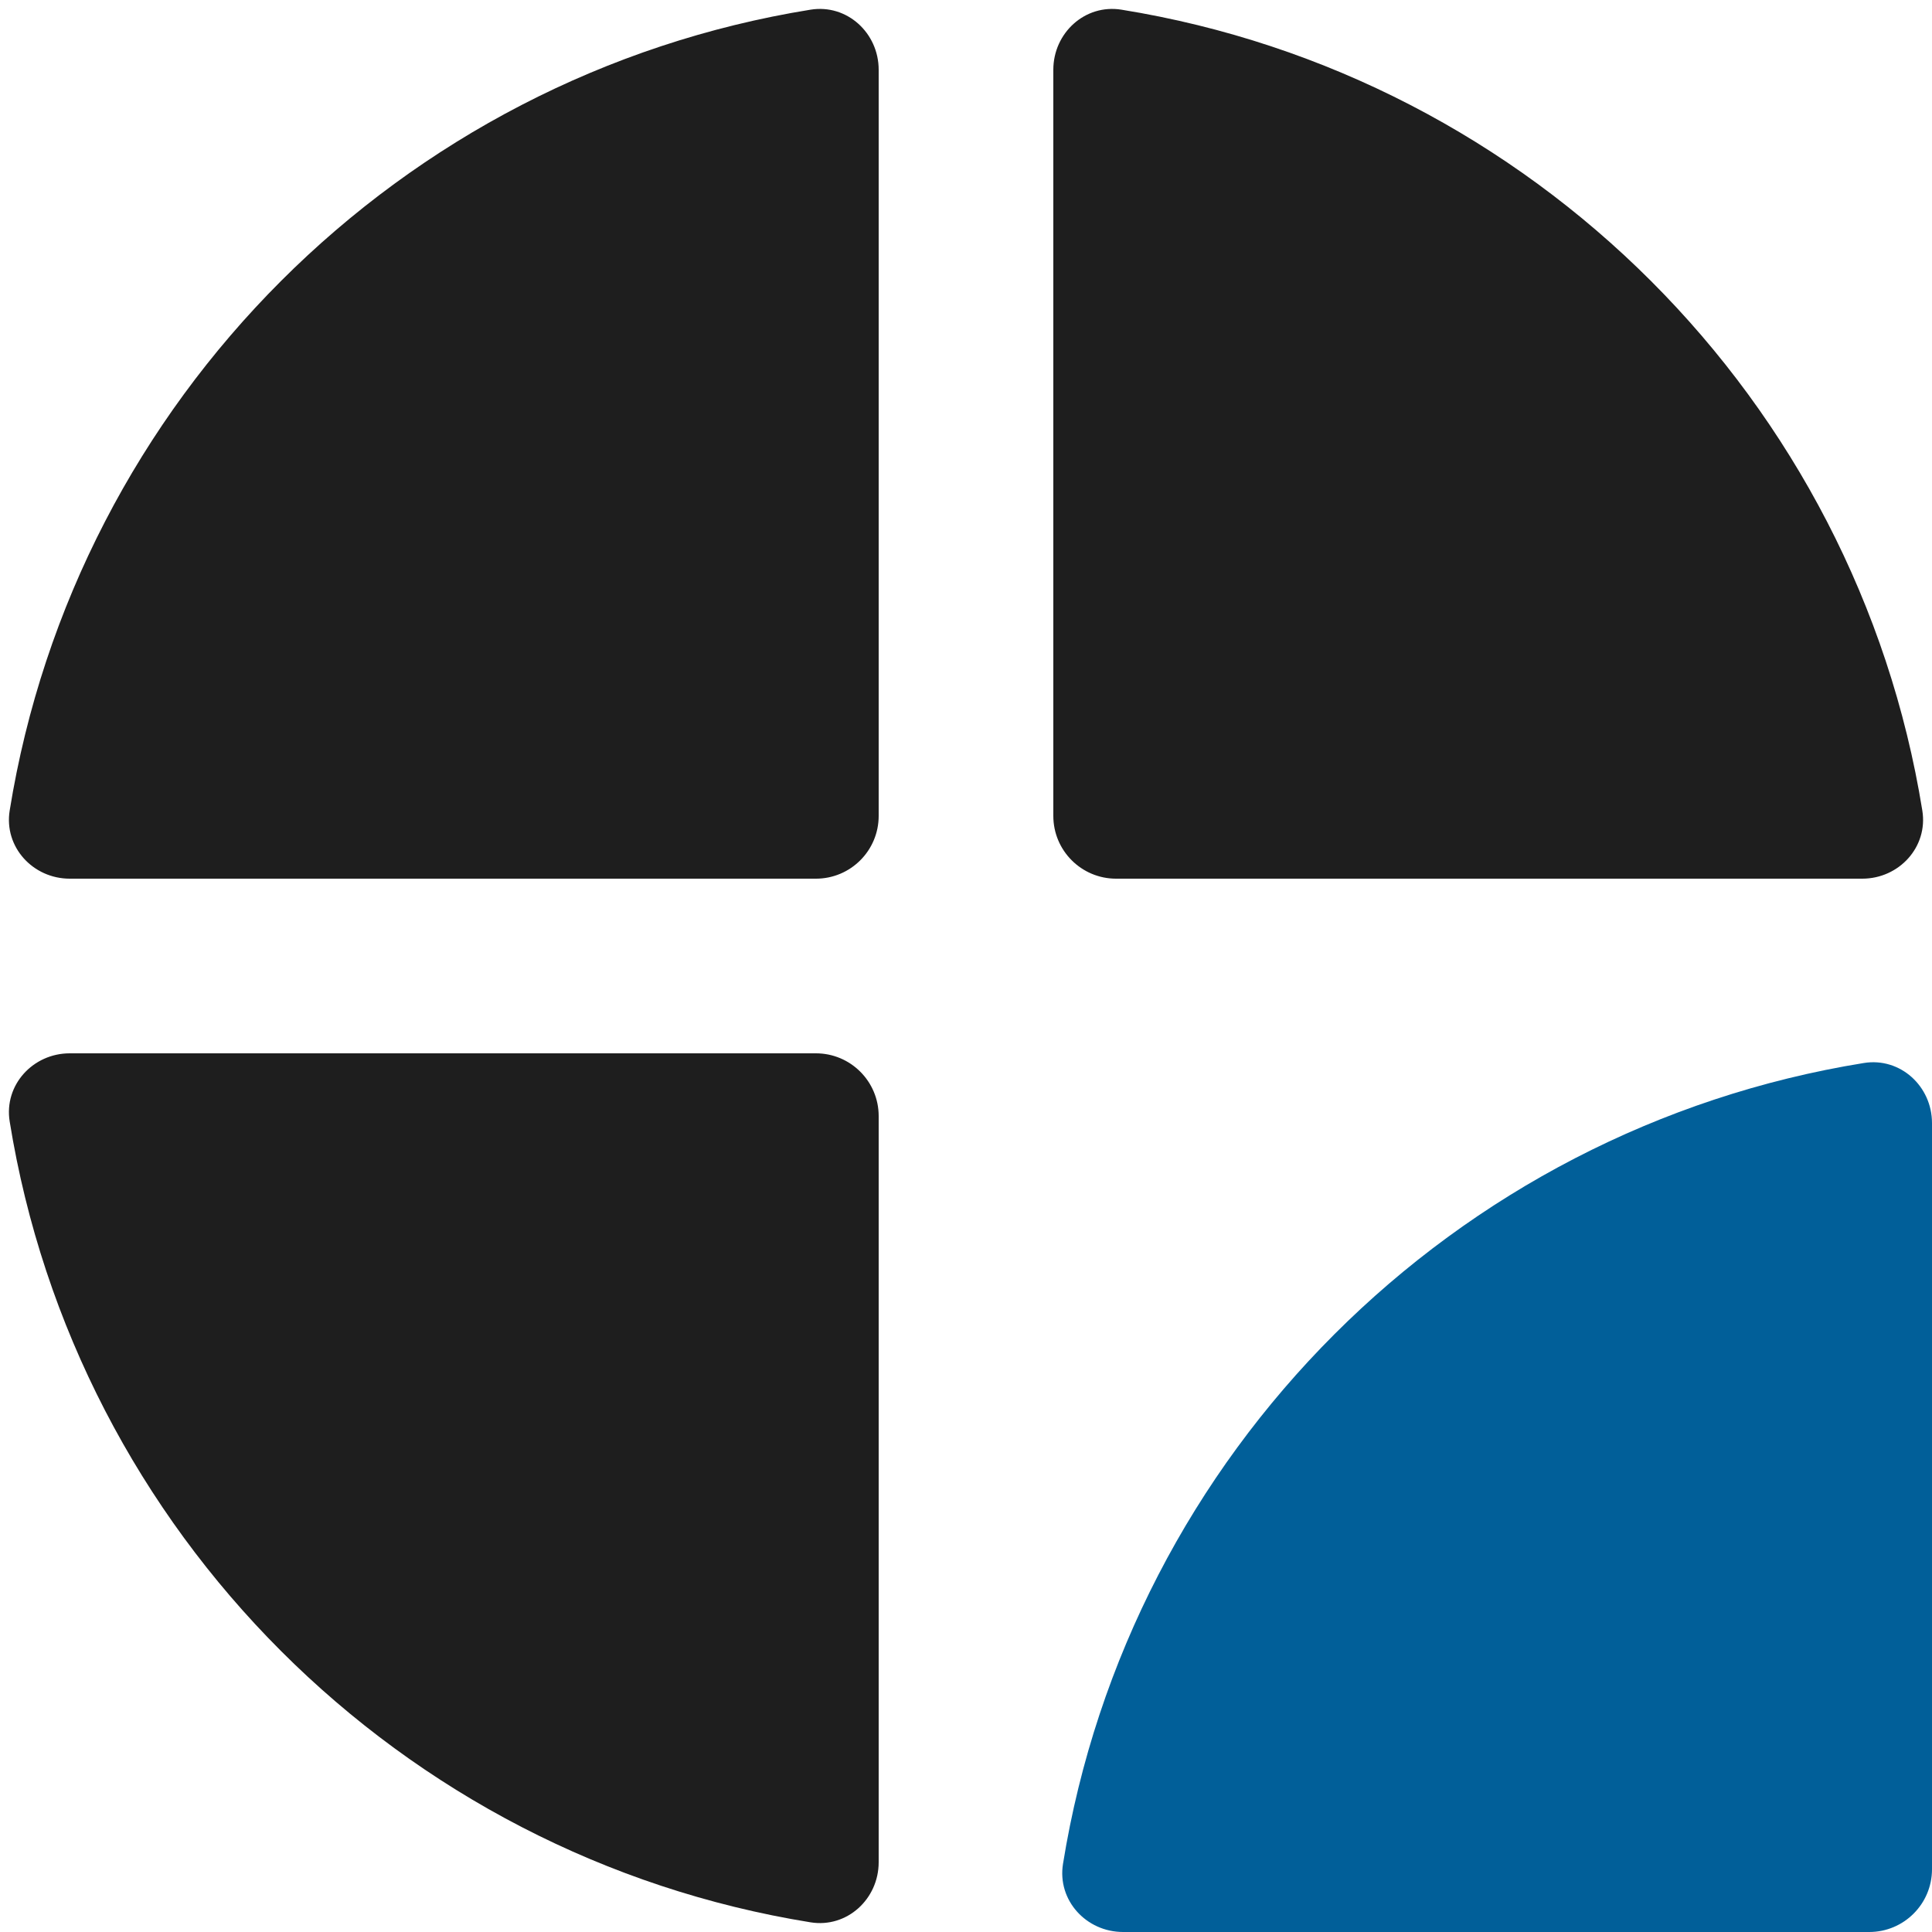
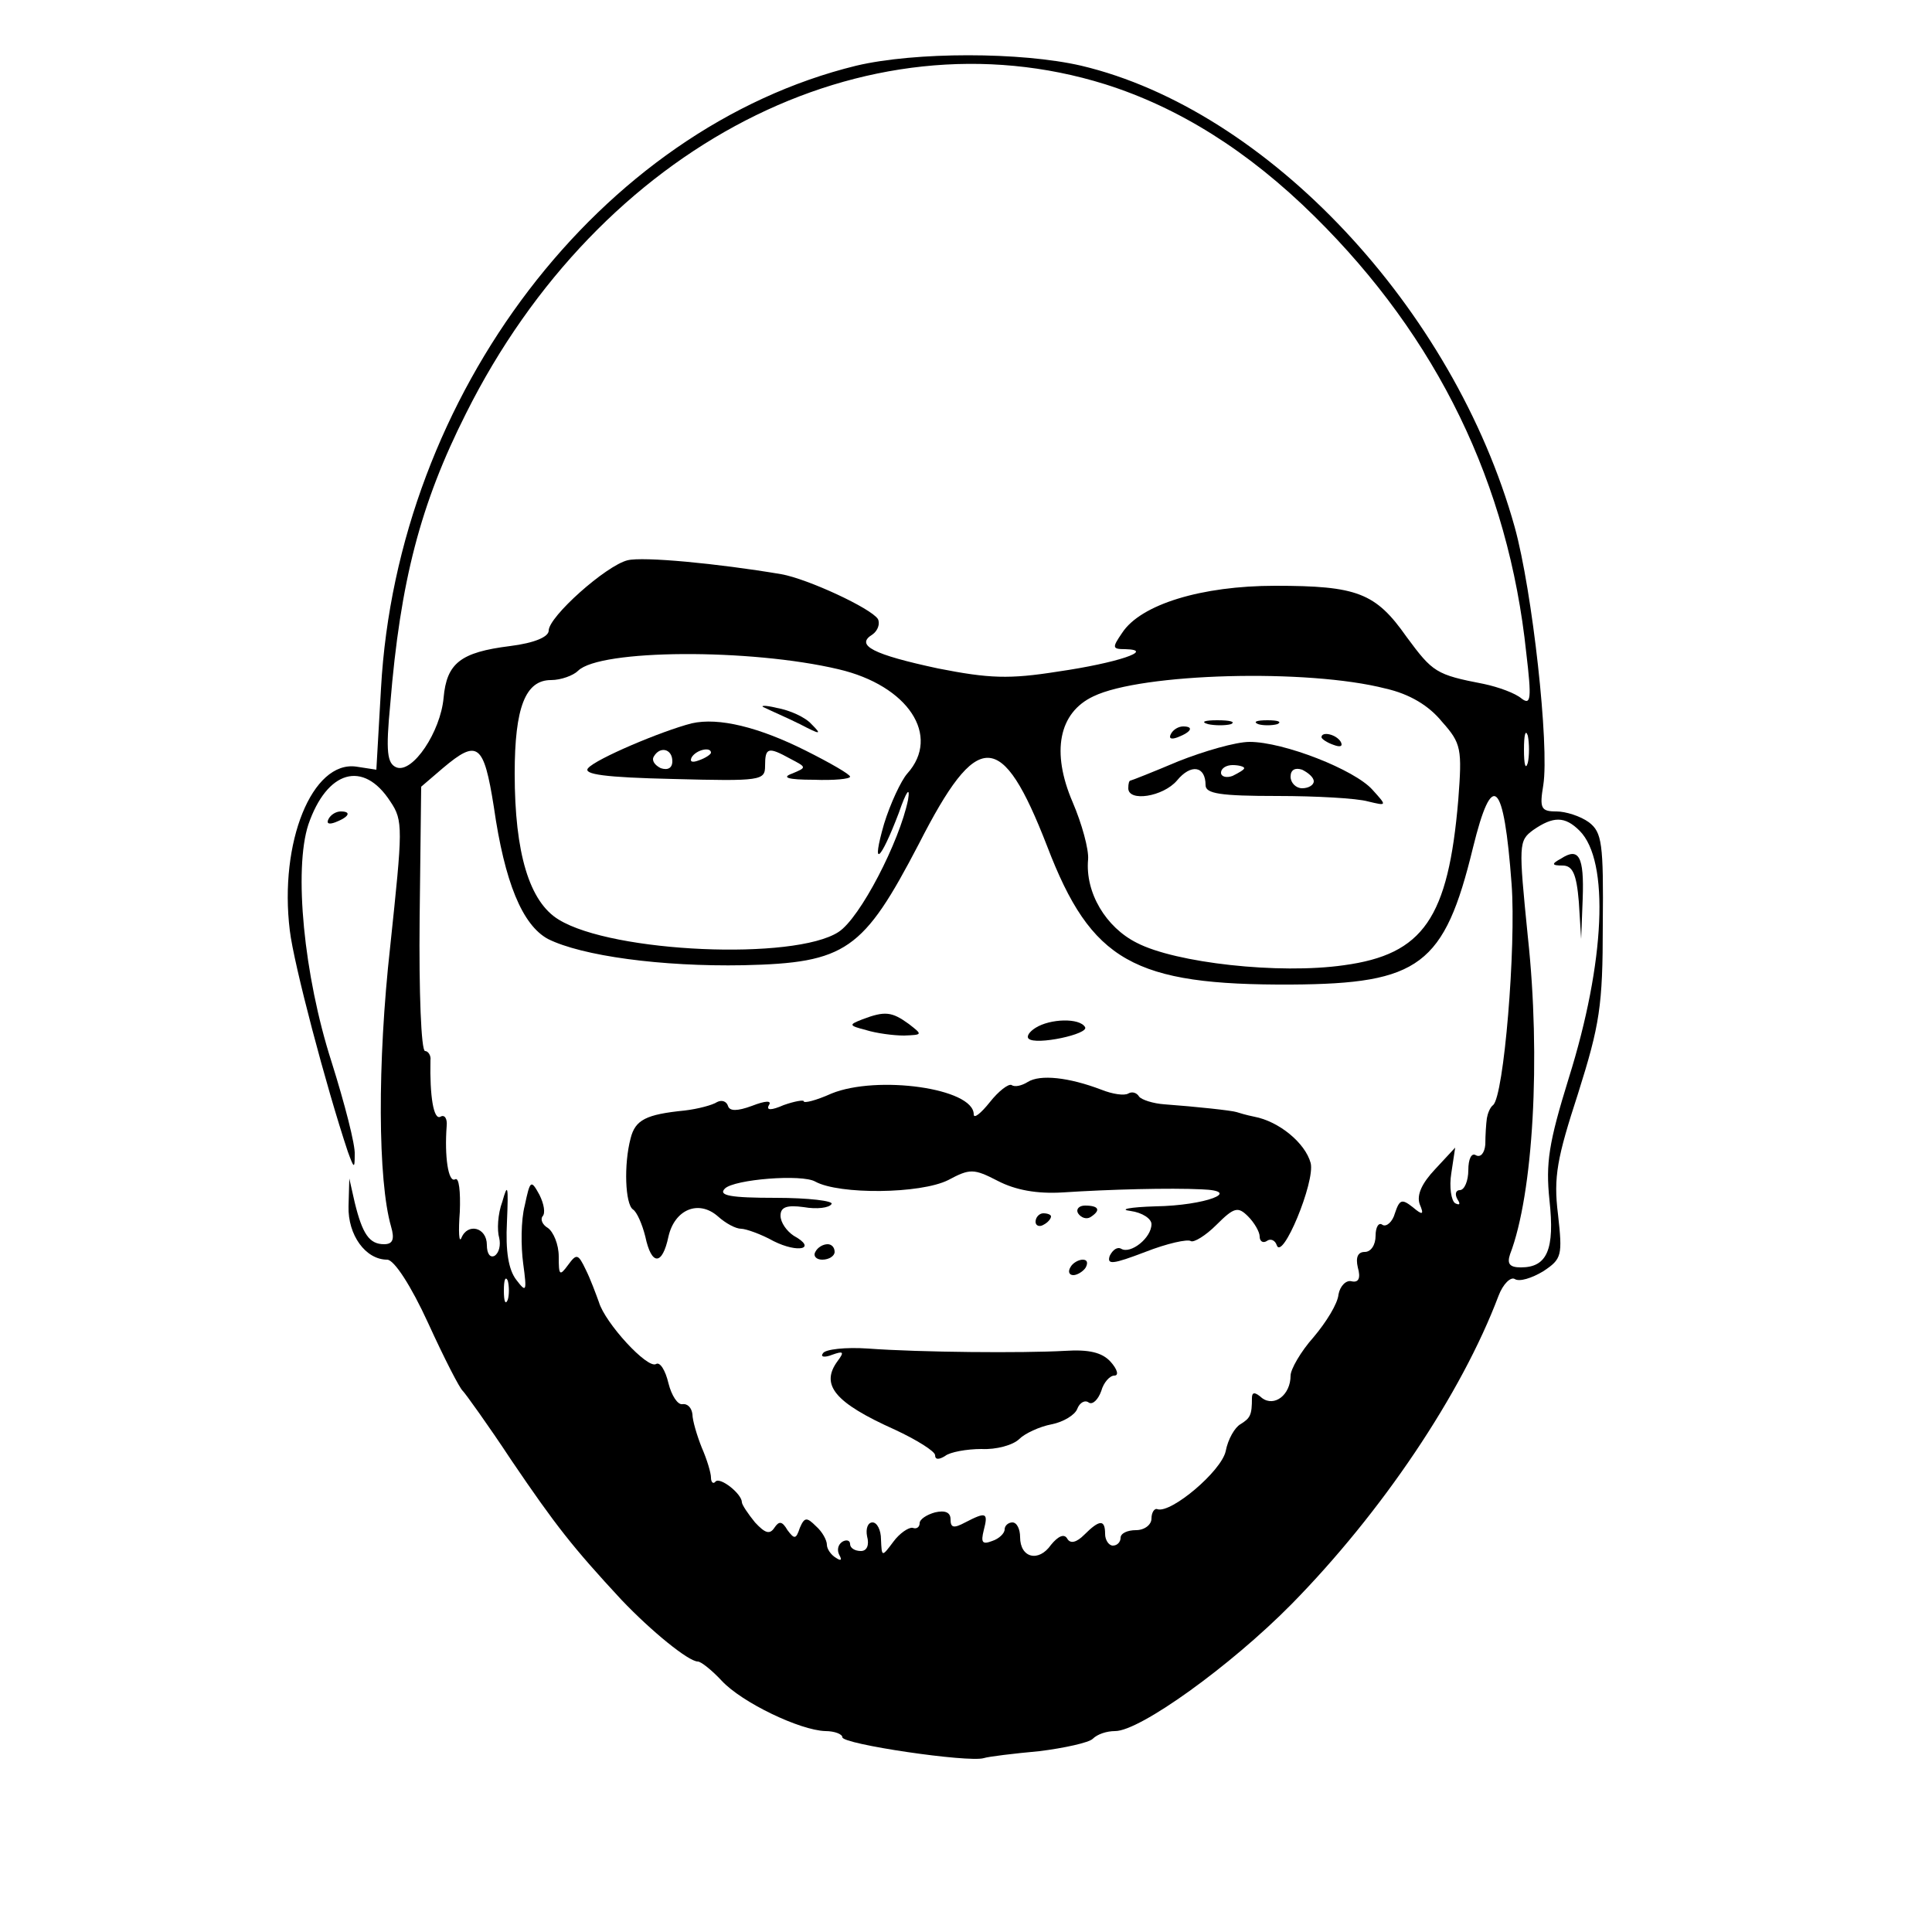
- <svg xmlns="http://www.w3.org/2000/svg" width="708" height="708" viewBox="0 0 708 708" fill="none">
-   <path d="M25.569 386C12.059 386 1.395 397.625 3.546 410.963C27.809 561.398 146.602 680.191 297.037 704.454C310.375 706.605 322 695.941 322 682.431V409C322 396.297 311.703 386 299 386H25.569Z" fill="#1E1E1E" />
-   <path d="M25.569 322C12.059 322 1.395 310.375 3.546 297.037C27.809 146.602 146.602 27.809 297.037 3.546C310.375 1.395 322 12.059 322 25.569V299C322 311.703 311.703 322 299 322H25.569Z" fill="#1E1E1E" />
-   <path d="M682.431 322C695.941 322 706.605 310.375 704.454 297.037C680.191 146.602 561.398 27.809 410.963 3.546C397.625 1.395 386 12.059 386 25.569V299C386 311.703 396.297 322 409 322H682.431Z" fill="#1E1E1E" />
-   <path d="M685 708C697.703 708 708 697.703 708 685V411.569C708 398.059 696.375 387.395 683.037 389.546C532.602 413.809 413.809 532.602 389.546 683.037C387.395 696.375 398.059 708 411.569 708H685Z" fill="#015F99" />
+ <svg xmlns="http://www.w3.org/2000/svg" version="1.0" width="250pt" height="250pt" viewBox="0 0 250 250" preserveAspectRatio="xMidYMid meet">
+   <g transform="translate(0,250) scale(0.1,-0.1)" fill="#000000" stroke="none">
+     <path d="M1108 2415 c-331 -81 -594 -425 -615 -806 l-6 -105 -26 4 c-57 8 -100 -98 -86 -212 5 -43 47 -202 75 -286 8 -22 9 -23 9 -4 1 12 -13 66 -30 120 -36 112 -49 249 -30 307 24 70 71 84 106 30 17 -25 16 -35 0 -187 -17 -152 -16 -304 1 -363 5 -17 2 -23 -9 -23 -19 0 -28 13 -38 54 l-7 31 -1 -36 c-1 -37 22 -69 50 -69 9 0 31 -34 53 -82 21 -46 41 -85 45 -88 3 -3 32 -43 63 -90 57 -84 79 -112 142 -180 39 -41 87 -80 99 -80 4 0 18 -11 31 -25 26 -28 101 -64 134 -65 12 0 22 -4 22 -8 0 -9 163 -33 183 -27 6 2 39 6 72 9 32 4 64 11 69 16 6 6 18 10 29 10 32 0 149 84 228 164 117 119 220 272 268 399 6 16 16 25 21 22 6 -4 22 1 37 10 24 16 25 20 19 74 -6 48 -1 73 26 156 28 89 32 113 32 218 1 106 -1 120 -18 133 -11 8 -30 14 -42 14 -20 0 -22 4 -17 34 8 51 -14 251 -37 334 -79 283 -320 540 -561 597 -78 18 -215 18 -291 0z m322 -24 c95 -30 185 -86 271 -171 159 -157 251 -346 274 -565 7 -59 6 -68 -6 -59 -8 7 -30 15 -49 19 -62 12 -66 15 -100 61 -40 57 -64 66 -170 66 -95 0 -174 -24 -198 -61 -13 -19 -13 -21 4 -21 40 -1 -11 -18 -87 -29 -63 -10 -89 -9 -155 4 -84 18 -108 30 -85 44 7 5 10 14 7 20 -9 14 -91 52 -125 58 -83 14 -179 23 -199 18 -28 -7 -102 -73 -102 -91 0 -8 -18 -16 -50 -20 -64 -8 -82 -22 -86 -67 -4 -44 -40 -98 -61 -90 -12 5 -14 20 -8 82 13 159 39 259 98 376 173 346 516 523 827 426z m-345 -757 c90 -21 133 -86 89 -135 -8 -9 -22 -39 -30 -65 -17 -59 -5 -49 19 14 10 29 15 35 12 17 -11 -54 -62 -153 -90 -171 -57 -37 -292 -27 -362 16 -38 23 -57 86 -57 189 0 86 14 121 47 121 13 0 29 6 35 12 28 28 223 29 337 2z m708 -25 c31 -7 56 -22 73 -43 25 -28 26 -35 21 -101 -13 -153 -45 -200 -148 -214 -84 -12 -218 3 -268 29 -40 20 -67 65 -63 108 1 13 -8 46 -20 74 -28 65 -18 116 27 137 62 30 277 36 378 10z m184 -96 c-3 -10 -5 -2 -5 17 0 19 2 27 5 18 2 -10 2 -26 0 -35z m-1338 -57 c14 -98 37 -153 70 -171 44 -22 147 -36 253 -34 133 3 155 19 227 157 76 149 107 149 166 -3 57 -149 112 -180 316 -179 166 1 198 25 235 177 25 102 40 88 50 -47 6 -81 -10 -275 -24 -286 -4 -3 -7 -11 -8 -17 -1 -7 -2 -22 -2 -34 -1 -11 -6 -17 -12 -14 -6 4 -10 -5 -10 -19 0 -14 -5 -26 -11 -26 -5 0 -7 -5 -3 -12 4 -6 3 -8 -3 -5 -5 3 -8 21 -5 39 l5 33 -26 -28 c-17 -18 -24 -33 -20 -45 6 -14 4 -15 -9 -4 -14 11 -17 10 -23 -8 -3 -11 -11 -18 -16 -15 -5 4 -9 -3 -9 -14 0 -12 -6 -21 -14 -21 -9 0 -12 -7 -9 -20 4 -14 1 -20 -8 -18 -7 2 -15 -6 -17 -17 -1 -12 -16 -36 -32 -55 -17 -19 -30 -42 -30 -50 0 -25 -21 -41 -37 -29 -9 8 -13 8 -13 0 0 -22 -2 -26 -15 -34 -7 -4 -16 -19 -19 -35 -6 -26 -70 -80 -88 -75 -4 2 -8 -4 -8 -12 0 -8 -9 -15 -20 -15 -11 0 -20 -4 -20 -10 0 -5 -4 -10 -10 -10 -5 0 -10 7 -10 15 0 19 -7 19 -27 -1 -10 -10 -18 -12 -22 -5 -4 7 -12 3 -21 -8 -16 -23 -40 -17 -40 10 0 10 -4 19 -10 19 -5 0 -10 -4 -10 -9 0 -5 -7 -12 -16 -15 -13 -5 -15 -2 -11 14 6 23 3 24 -24 10 -15 -8 -19 -7 -19 4 0 9 -7 12 -20 9 -11 -3 -20 -9 -20 -14 0 -5 -4 -8 -9 -6 -5 1 -17 -7 -25 -18 -15 -20 -15 -20 -16 3 0 12 -5 22 -11 22 -6 0 -9 -8 -7 -18 3 -11 0 -19 -8 -19 -8 0 -14 4 -14 9 0 5 -5 6 -10 3 -6 -4 -7 -11 -4 -17 4 -7 2 -8 -4 -4 -7 4 -12 12 -12 17 0 6 -6 17 -14 24 -12 12 -15 12 -21 -2 -5 -15 -7 -15 -16 -3 -7 12 -11 12 -17 3 -6 -9 -12 -7 -25 7 -9 11 -17 23 -17 26 0 11 -28 33 -34 27 -3 -4 -6 -1 -6 5 0 6 -5 23 -12 39 -6 15 -12 35 -12 43 -1 8 -6 14 -13 13 -6 -1 -14 11 -18 27 -4 17 -11 28 -16 25 -11 -7 -66 53 -74 80 -4 11 -11 30 -17 42 -10 21 -12 21 -23 6 -11 -15 -12 -13 -12 11 0 16 -7 32 -14 37 -7 4 -10 11 -7 15 4 4 2 16 -4 28 -11 20 -12 19 -19 -14 -5 -19 -5 -53 -2 -75 5 -37 4 -38 -9 -21 -10 13 -14 37 -12 75 2 47 1 51 -6 26 -6 -16 -7 -37 -4 -47 2 -9 0 -19 -6 -23 -6 -3 -10 3 -10 14 0 23 -25 29 -33 9 -3 -7 -4 8 -2 34 1 26 -1 45 -6 42 -9 -5 -14 30 -11 69 1 10 -3 15 -8 12 -9 -5 -14 27 -13 73 1 6 -3 12 -7 12 -5 0 -8 77 -7 171 l2 171 28 24 c45 38 53 32 66 -50z m1405 -31 c39 -39 33 -170 -14 -320 -26 -84 -30 -110 -25 -158 7 -64 -3 -87 -37 -87 -15 0 -18 5 -14 17 30 78 40 254 23 411 -12 120 -12 124 7 138 26 18 41 18 60 -1z m-1387 -607 c-3 -7 -5 -2 -5 12 0 14 2 19 5 13 2 -7 2 -19 0 -25z" />
+     <path d="M990 1584 c8 -4 29 -13 45 -21 27 -14 29 -14 15 0 -8 9 -28 18 -45 21 -16 4 -23 3 -15 0z" />
+     <path d="M895 1564 c-39 -10 -124 -46 -134 -58 -7 -8 22 -12 110 -14 114 -3 119 -2 119 17 0 24 4 25 33 9 21 -11 21 -11 2 -19 -14 -5 -6 -8 28 -8 26 -1 47 1 47 4 0 3 -26 18 -58 34 -60 30 -112 43 -147 35z m-25 -49 c0 -9 -6 -12 -15 -9 -8 4 -12 10 -9 15 8 14 24 10 24 -6z m50 11 c0 -2 -7 -7 -16 -10 -8 -3 -12 -2 -9 4 6 10 25 14 25 6z" />
+     <path d="M1563 1563 c9 -2 23 -2 30 0 6 3 -1 5 -18 5 -16 0 -22 -2 -12 -5z" />
+     <path d="M1628 1563 c6 -2 18 -2 25 0 6 3 1 5 -13 5 -14 0 -19 -2 -12 -5z" />
+     <path d="M1515 1550 c-3 -6 1 -7 9 -4 18 7 21 14 7 14 -6 0 -13 -4 -16 -10z" />
+     <path d="M1710 1546 c0 -2 7 -7 16 -10 8 -3 12 -2 9 4 -6 10 -25 14 -25 6z" />
+     <path d="M1525 1515 c-33 -14 -61 -25 -62 -25 -2 0 -3 -4 -3 -10 0 -18 45 -11 63 10 18 22 37 19 37 -6 0 -11 19 -14 93 -14 50 0 103 -3 117 -7 25 -6 25 -6 6 15 -23 26 -115 62 -159 62 -18 0 -59 -12 -92 -25z m85 -9 c0 -2 -7 -6 -15 -10 -8 -3 -15 -1 -15 4 0 6 7 10 15 10 8 0 15 -2 15 -4z m90 -17 c0 -5 -7 -9 -15 -9 -8 0 -15 7 -15 15 0 9 6 12 15 9 8 -4 15 -10 15 -15z" />
+     <path d="M1116 1181 c-18 -7 -18 -8 5 -14 13 -4 35 -7 49 -7 24 1 24 1 6 15 -22 16 -31 17 -60 6z" />
+     <path d="M1340 1170 c-8 -5 -12 -11 -9 -14 9 -9 79 6 73 15 -7 12 -45 11 -64 -1z" />
+     <path d="M1330 1100 c-8 -5 -17 -7 -21 -4 -4 2 -17 -8 -28 -22 -12 -15 -21 -22 -21 -16 0 34 -125 51 -184 27 -20 -9 -36 -13 -36 -10 0 2 -12 0 -26 -5 -16 -7 -23 -7 -19 0 4 6 -4 6 -22 -1 -19 -7 -29 -7 -31 0 -2 6 -8 8 -14 5 -6 -4 -25 -9 -42 -11 -50 -5 -64 -12 -70 -36 -9 -34 -7 -85 3 -92 5 -3 12 -19 16 -35 8 -38 22 -38 30 0 8 35 39 48 64 26 10 -9 23 -16 30 -16 6 0 26 -7 42 -16 32 -16 57 -10 26 7 -9 6 -17 17 -17 26 0 11 8 14 30 11 17 -3 33 -1 36 4 3 4 -30 8 -72 8 -59 0 -75 3 -66 12 12 12 100 19 117 9 31 -17 136 -16 172 2 28 15 33 15 64 -1 23 -12 51 -17 84 -15 61 4 139 6 180 4 54 -2 5 -21 -60 -22 -33 -1 -48 -4 -32 -6 15 -2 27 -10 27 -17 0 -18 -27 -39 -39 -32 -5 3 -11 -1 -15 -9 -4 -12 4 -11 46 5 28 11 55 17 59 14 4 -2 19 7 33 21 23 23 28 24 41 11 8 -8 15 -20 15 -26 0 -6 4 -9 9 -6 5 4 11 1 13 -5 7 -22 50 82 44 106 -7 26 -41 54 -73 60 -10 2 -20 5 -23 6 -6 2 -52 7 -93 10 -15 1 -30 6 -33 10 -3 5 -9 7 -14 4 -5 -3 -20 -1 -35 5 -42 16 -79 20 -95 10z" />
+     <path d="M1395 930 c4 -6 11 -8 16 -5 14 9 11 15 -7 15 -8 0 -12 -5 -9 -10z" />
+     <path d="M1340 919 c0 -5 5 -7 10 -4 6 3 10 8 10 11 0 2 -4 4 -10 4 -5 0 -10 -5 -10 -11z" />
+     <path d="M1055 880 c-3 -5 1 -10 9 -10 9 0 16 5 16 10 0 6 -4 10 -9 10 -6 0 -13 -4 -16 -10z" />
+     <path d="M1385 860 c-3 -5 -2 -10 4 -10 5 0 13 5 16 10 3 6 2 10 -4 10 -5 0 -13 -4 -16 -10z" />
+     <path d="M1065 749 c-4 -5 2 -6 12 -2 14 5 16 4 7 -8 -23 -31 -4 -54 74 -89 28 -13 52 -28 52 -33 0 -6 5 -6 13 -1 6 5 28 9 47 9 19 -1 41 5 49 13 7 7 26 16 42 19 15 3 30 12 33 20 3 8 10 12 15 8 5 -3 12 4 16 15 3 11 11 20 17 20 6 0 4 8 -5 18 -11 12 -28 16 -59 14 -54 -3 -187 -2 -255 3 -29 2 -55 -1 -58 -6z" />
+     <path d="M2020 1389 c-13 -7 -12 -9 2 -9 13 0 18 -11 21 -47 l3 -48 2 52 c2 55 -5 67 -28 52z" />
+     <path d="M425 1440 c-3 -6 1 -7 9 -4 18 7 21 14 7 14 -6 0 -13 -4 -16 -10z" />
+   </g>
</svg>
